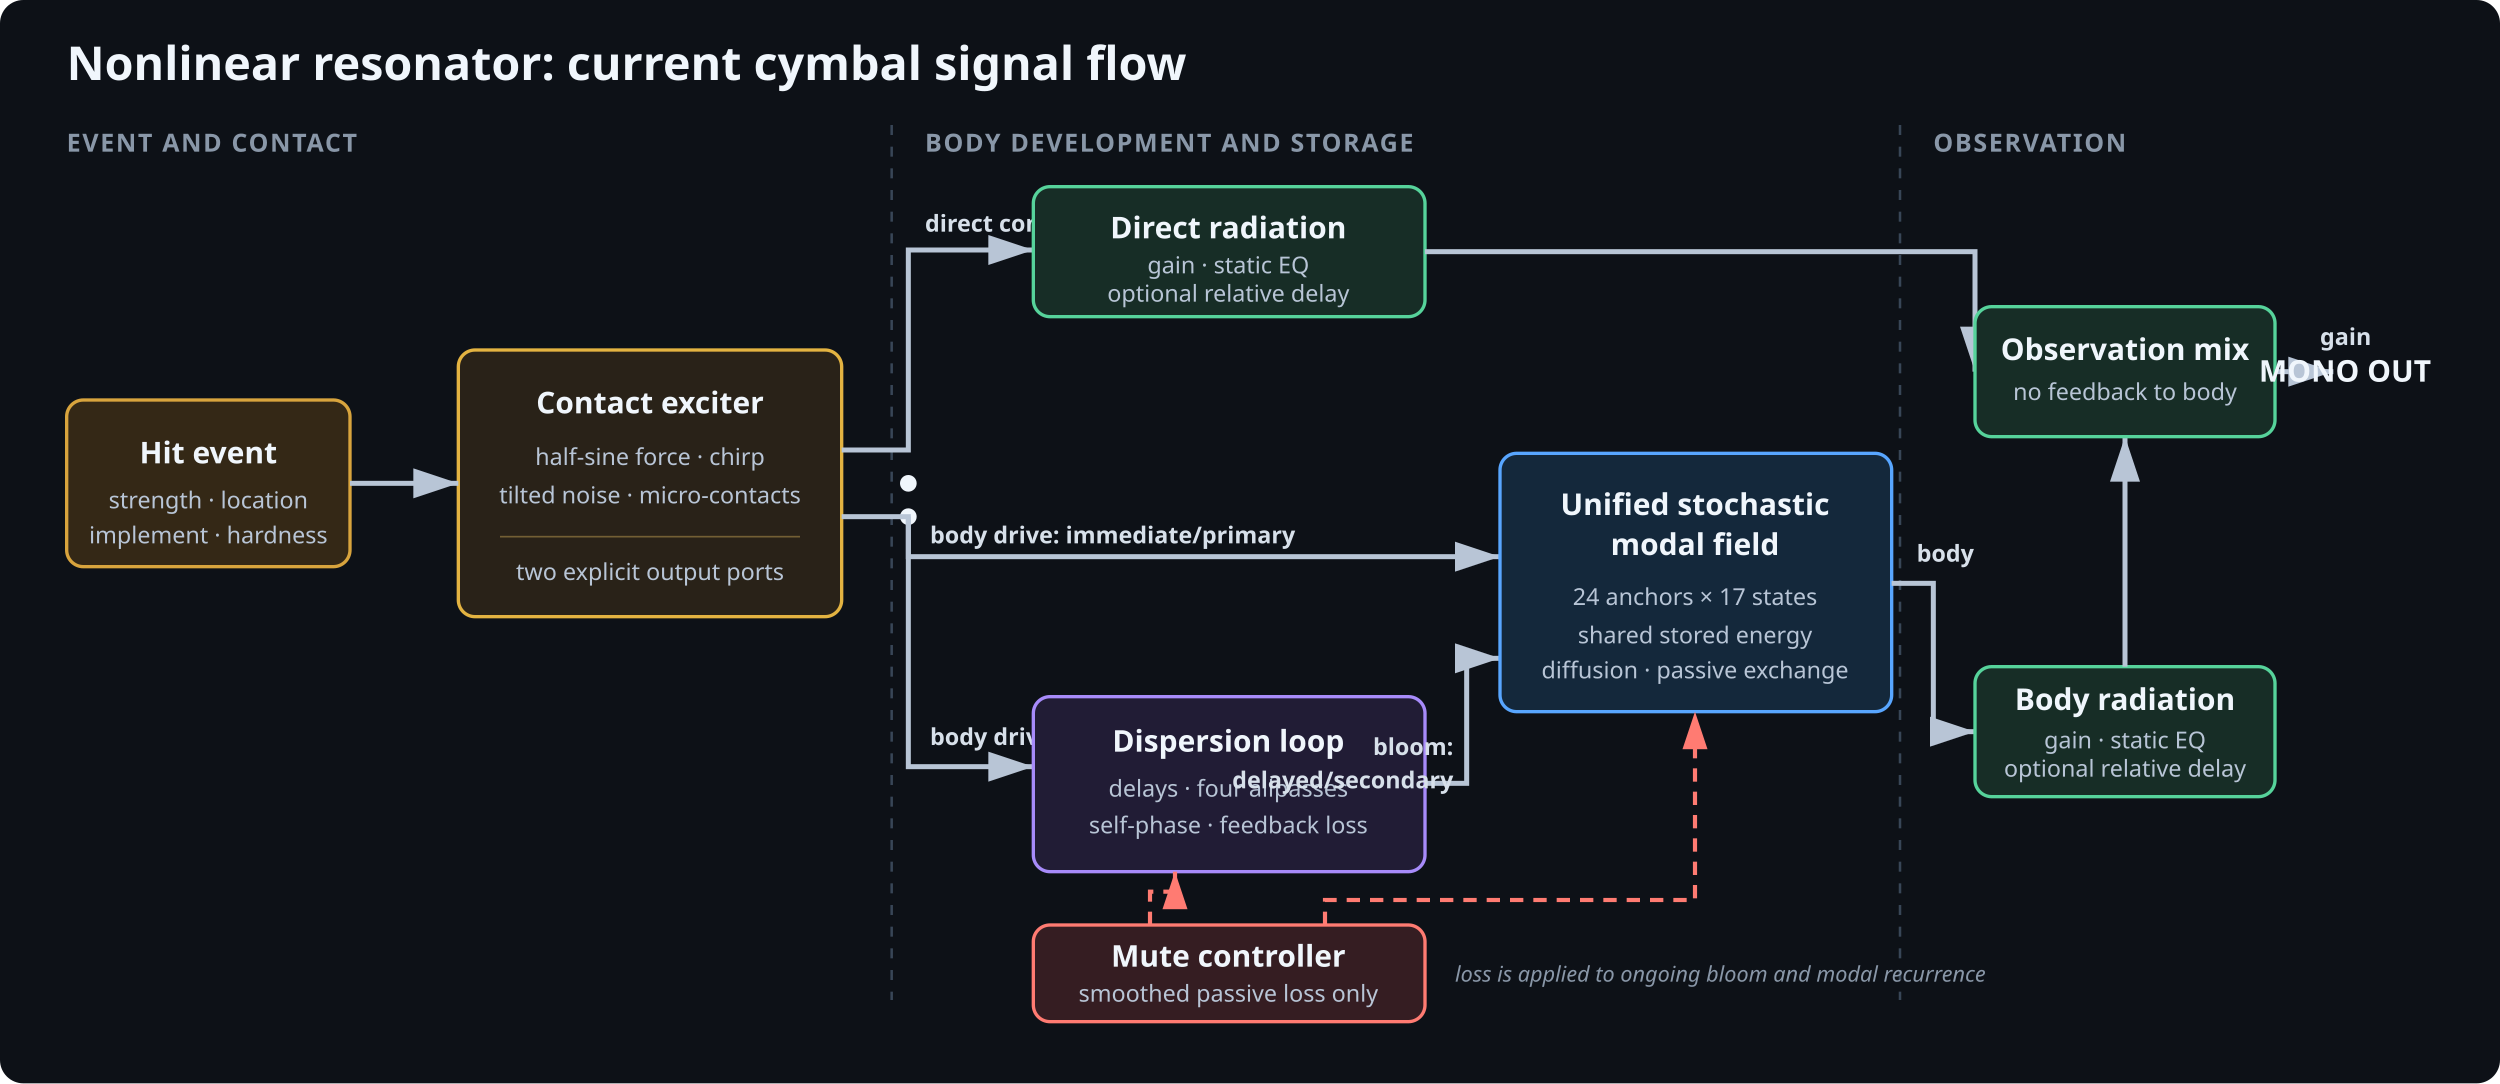
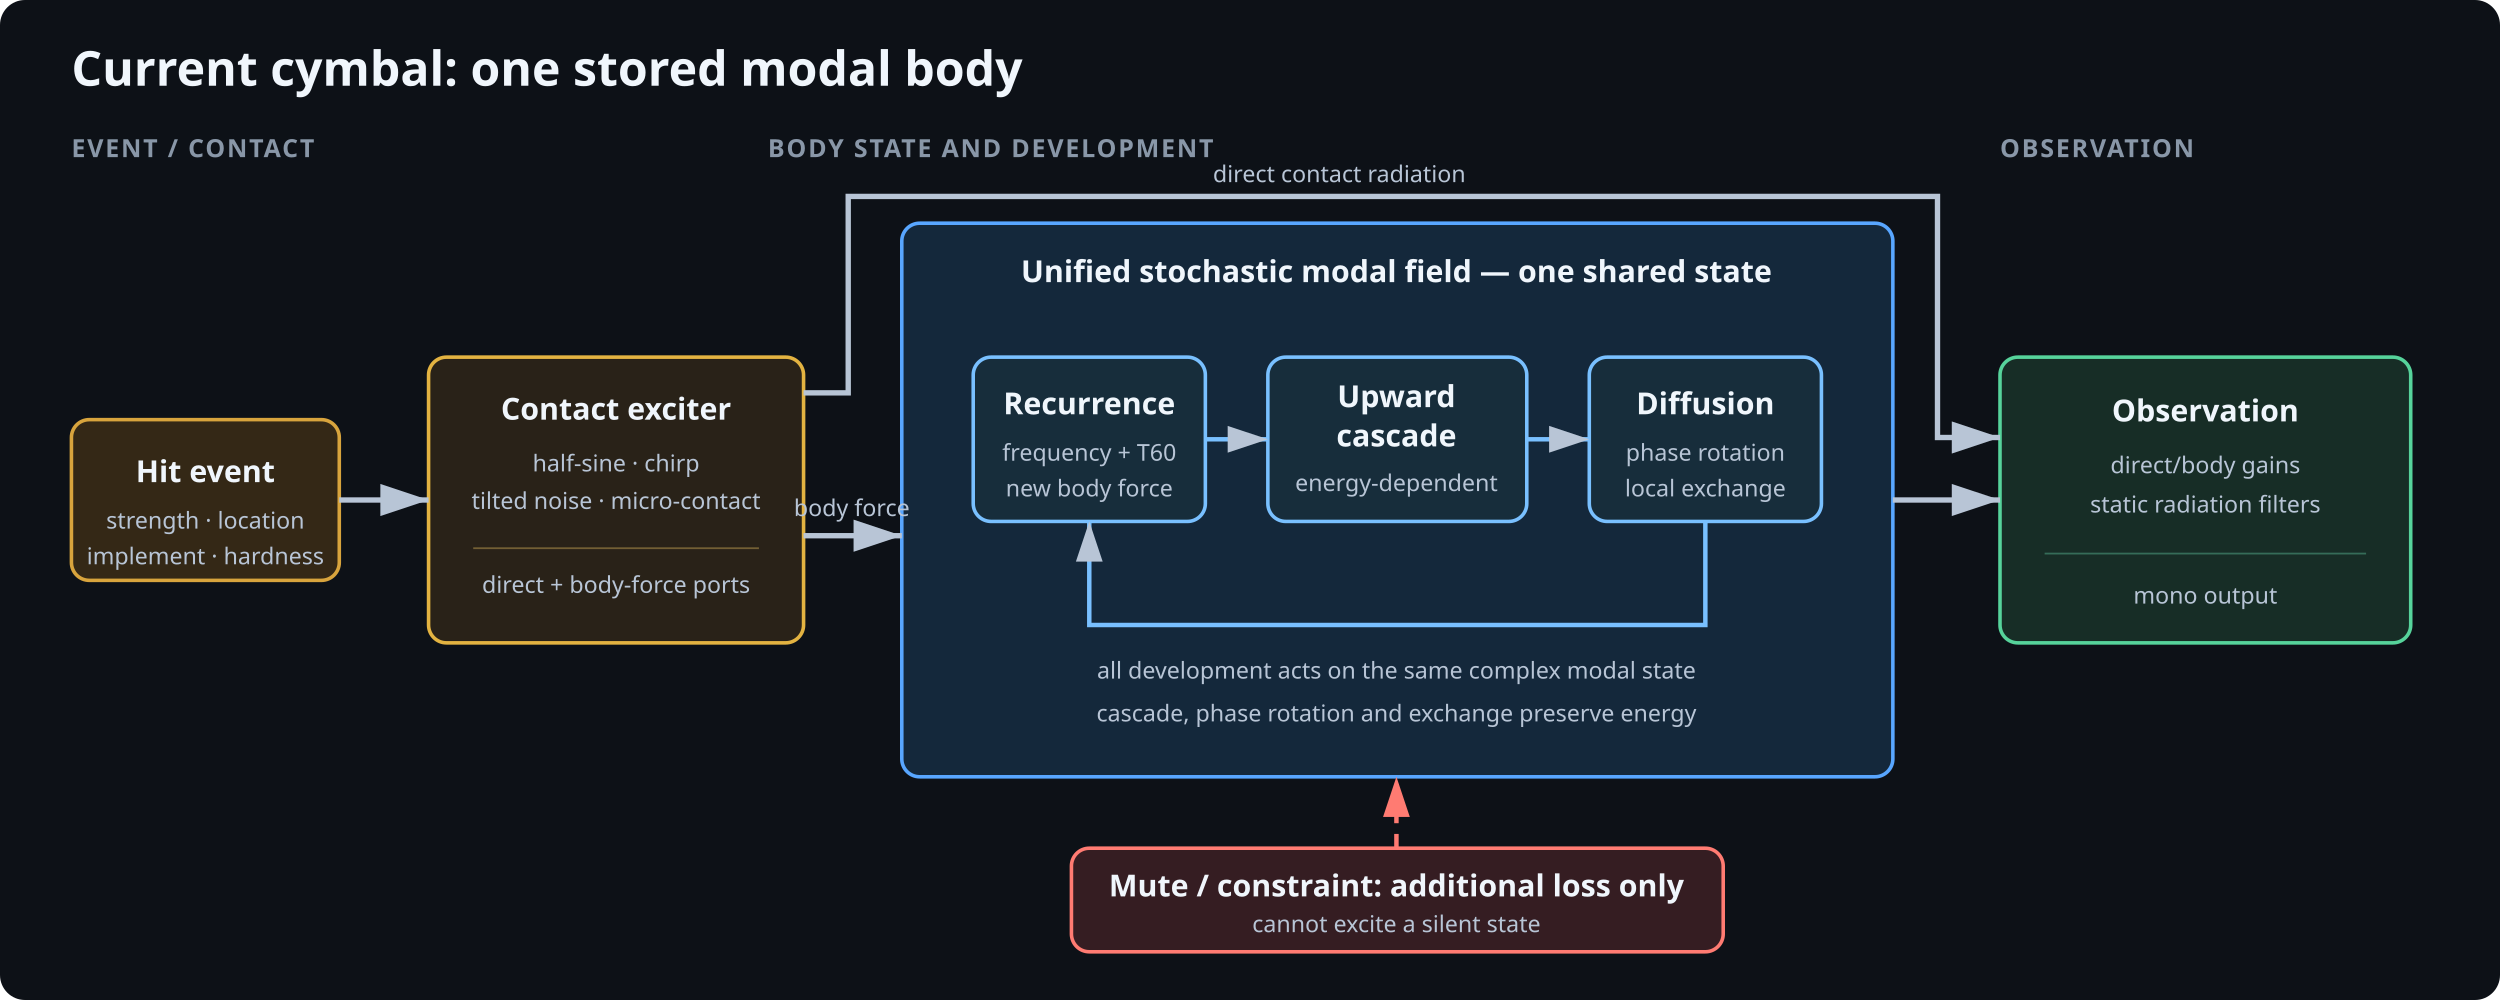
- <svg xmlns="http://www.w3.org/2000/svg" width="1500" height="650" viewBox="0 0 1500 650" role="img" aria-labelledby="title description">
+ <svg xmlns="http://www.w3.org/2000/svg" width="1400" height="560" viewBox="0 0 1400 560" role="img" aria-labelledby="title desc">
  <defs>
-     <marker id="arrow" markerWidth="10" markerHeight="10" refX="9" refY="3" orient="auto" markerUnits="strokeWidth">
+     <marker id="arrow" markerWidth="10" markerHeight="10" refX="9" refY="3" orient="auto">
      <path d="M0,0 L0,6 L9,3 z" fill="#b8c5d6" />
    </marker>
-     <marker id="loss-arrow" markerWidth="10" markerHeight="10" refX="9" refY="3" orient="auto" markerUnits="strokeWidth">
+     <marker id="lossArrow" markerWidth="10" markerHeight="10" refX="9" refY="3" orient="auto">
      <path d="M0,0 L0,6 L9,3 z" fill="#ff7b72" />
    </marker>
    <style>
-       .bg { fill:#0d1117; }
-       .title { fill:#f0f6fc; font:700 28px system-ui,sans-serif; }
-       .lane { fill:#8997a8; font:600 15px system-ui,sans-serif; letter-spacing:1px; }
-       .box { stroke-width:2; rx:10; }
-       .event { fill:#342816; stroke:#d8a43d; }
-       .contact { fill:#292218; stroke:#e3b341; }
-       .process { fill:#211c35; stroke:#a78bfa; }
-       .state { fill:#14283b; stroke:#58a6ff; }
-       .observe { fill:#172d26; stroke:#56d39b; }
-       .loss { fill:#351d22; stroke:#ff7b72; }
-       .label { fill:#f0f6fc; font:700 18px system-ui,sans-serif; text-anchor:middle; }
-       .detail { fill:#b8c5d6; font:14px system-ui,sans-serif; text-anchor:middle; }
-       .port { fill:#d7e0ea; font:600 14px system-ui,sans-serif; }
-       .flow { fill:none; stroke:#b8c5d6; stroke-width:3; marker-end:url(#arrow); }
-       .loss-flow { fill:none; stroke:#ff7b72; stroke-width:2.5; stroke-dasharray:8 6; marker-end:url(#loss-arrow); }
-       .junction { fill:#f0f6fc; }
-       .boundary { fill:none; stroke:#384657; stroke-width:1.5; stroke-dasharray:6 7; }
-       .note { fill:#8997a8; font:italic 13px system-ui,sans-serif; }
+       .bg{fill:#0d1117}.heading{fill:#f0f6fc;font:700 27px system-ui,sans-serif}
+       .lane{fill:#8997a8;font:600 14px system-ui,sans-serif;letter-spacing:1px}
+       .box{stroke-width:2;rx:10}.event{fill:#342816;stroke:#d8a43d}
+       .contact{fill:#292218;stroke:#e3b341}.body{fill:#14283b;stroke:#58a6ff}
+       .inside{fill:#172d3b;stroke:#79c0ff}.observe{fill:#172d26;stroke:#56d39b}
+       .loss{fill:#351d22;stroke:#ff7b72}.label{fill:#f0f6fc;font:700 17px system-ui,sans-serif;text-anchor:middle}
+       .detail{fill:#b8c5d6;font:13px system-ui,sans-serif;text-anchor:middle}
+       .flow{fill:none;stroke:#b8c5d6;stroke-width:3;marker-end:url(#arrow)}
+       .lossFlow{fill:none;stroke:#ff7b72;stroke-width:2.5;stroke-dasharray:8 6;marker-end:url(#lossArrow)}
+       .innerFlow{fill:none;stroke:#79c0ff;stroke-width:2.5;marker-end:url(#arrow)}
    </style>
  </defs>
-   <rect class="bg" width="1500" height="650" rx="14" />
-   <text class="title" x="40" y="48">Nonlinear resonator: current cymbal signal flow</text>
-   <text class="lane" x="40" y="91">EVENT AND CONTACT</text>
-   <text class="lane" x="555" y="91">BODY DEVELOPMENT AND STORAGE</text>
-   <text class="lane" x="1160" y="91">OBSERVATION</text>
-   <line class="boundary" x1="535" y1="75" x2="535" y2="600" />
-   <line class="boundary" x1="1140" y1="75" x2="1140" y2="600" />
-   <rect class="box event" x="40" y="240" width="170" height="100" />
-   <text class="label" x="125" y="278">Hit event</text>
-   <text class="detail" x="125" y="305">strength · location</text>
-   <text class="detail" x="125" y="326">implement · hardness</text>
-   <rect class="box contact" x="275" y="210" width="230" height="160" />
-   <text class="label" x="390" y="248">Contact exciter</text>
-   <text class="detail" x="390" y="279">half-sine force · chirp</text>
-   <text class="detail" x="390" y="302">tilted noise · micro-contacts</text>
-   <line x1="300" y1="322" x2="480" y2="322" stroke="#735f34" />
-   <text class="detail" x="390" y="348">two explicit output ports</text>
-   <path class="flow" d="M210 290 H275" />
-   <circle class="junction" cx="545" cy="290" r="5" />
-   <path class="flow" d="M505 270 H545 V150 H620" />
-   <text class="port" x="555" y="139">direct contact</text>
-   <rect class="box observe" x="620" y="112" width="235" height="78" />
-   <text class="label" x="737" y="143">Direct radiation</text>
-   <text class="detail" x="737" y="164">gain · static EQ</text>
-   <text class="detail" x="737" y="181">optional relative delay</text>
-   <path class="flow" d="M855 151 H1185 V223" />
-   <circle class="junction" cx="545" cy="310" r="5" />
-   <path class="flow" d="M505 310 H545 V334 H900" />
-   <text class="port" x="558" y="326">body drive: immediate/primary</text>
-   <path class="flow" d="M545 310 V460 H620" />
-   <text class="port" x="558" y="447">body drive</text>
-   <rect class="box process" x="620" y="418" width="235" height="105" />
-   <text class="label" x="737" y="451">Dispersion loop</text>
-   <text class="detail" x="737" y="478">delays · four allpasses</text>
-   <text class="detail" x="737" y="500">self-phase · feedback loss</text>
-   <path class="flow" d="M855 470 H880 V395 H900" />
-   <text class="port" x="872" y="453" text-anchor="end">bloom:</text>
-   <text class="port" x="872" y="473" text-anchor="end">delayed/secondary</text>
-   <rect class="box state" x="900" y="272" width="235" height="155" />
-   <text class="label" x="1017" y="309">Unified stochastic</text>
-   <text class="label" x="1017" y="333">modal field</text>
-   <text class="detail" x="1017" y="363">24 anchors × 17 states</text>
-   <text class="detail" x="1017" y="386">shared stored energy</text>
-   <text class="detail" x="1017" y="407">diffusion · passive exchange</text>
-   <path class="flow" d="M1135 350 H1160 V439 H1185" />
-   <text class="port" x="1150" y="337">body</text>
-   <rect class="box observe" x="1185" y="400" width="180" height="78" />
-   <text class="label" x="1275" y="426">Body radiation</text>
-   <text class="detail" x="1275" y="449">gain · static EQ</text>
-   <text class="detail" x="1275" y="466">optional relative delay</text>
-   <path class="flow" d="M1275 400 V262" />
-   <rect class="box observe" x="1185" y="184" width="180" height="78" />
-   <text class="label" x="1275" y="216">Observation mix</text>
-   <text class="detail" x="1275" y="240">no feedback to body</text>
-   <path class="flow" d="M1365 223 H1400" />
-   <text class="port" x="1392" y="207">gain</text>
-   <text class="label" x="1407" y="229" text-anchor="start">MONO OUT</text>
-   <rect class="box loss" x="620" y="555" width="235" height="58" />
-   <text class="label" x="737" y="580">Mute controller</text>
-   <text class="detail" x="737" y="601">smoothed passive loss only</text>
-   <path class="loss-flow" d="M690 555 V535 H705 V523" />
-   <path class="loss-flow" d="M795 555 V540 H1017 V427" />
-   <text class="note" x="873" y="589">loss is applied to ongoing bloom and modal recurrence</text>
+   <rect class="bg" width="1400" height="560" rx="14" />
+   <text class="heading" x="40" y="48">Current cymbal: one stored modal body</text>
+   <text class="lane" x="40" y="88">EVENT / CONTACT</text>
+   <text class="lane" x="430" y="88">BODY STATE AND DEVELOPMENT</text>
+   <text class="lane" x="1120" y="88">OBSERVATION</text>
+   <rect class="box event" x="40" y="235" width="150" height="90" />
+   <text class="label" x="115" y="270">Hit event</text>
+   <text class="detail" x="115" y="296">strength · location</text>
+   <text class="detail" x="115" y="316">implement · hardness</text>
+   <rect class="box contact" x="240" y="200" width="210" height="160" />
+   <text class="label" x="345" y="235">Contact exciter</text>
+   <text class="detail" x="345" y="264">half-sine · chirp</text>
+   <text class="detail" x="345" y="285">tilted noise · micro-contact</text>
+   <line x1="265" y1="307" x2="425" y2="307" stroke="#735f34" />
+   <text class="detail" x="345" y="332">direct + body-force ports</text>
+   <path class="flow" d="M190 280 H240" />
+   <rect class="box body" x="505" y="125" width="555" height="310" />
+   <text class="label" x="782" y="158">Unified stochastic modal field — one shared state</text>
+   <rect class="box inside" x="545" y="200" width="130" height="92" />
+   <text class="label" x="610" y="232">Recurrence</text>
+   <text class="detail" x="610" y="258">frequency + T60</text>
+   <text class="detail" x="610" y="278">new body force</text>
+   <rect class="box inside" x="710" y="200" width="145" height="92" />
+   <text class="label" x="782" y="228">Upward</text>
+   <text class="label" x="782" y="250">cascade</text>
+   <text class="detail" x="782" y="275">energy-dependent</text>
+   <rect class="box inside" x="890" y="200" width="130" height="92" />
+   <text class="label" x="955" y="232">Diffusion</text>
+   <text class="detail" x="955" y="258">phase rotation</text>
+   <text class="detail" x="955" y="278">local exchange</text>
+   <path class="innerFlow" d="M675 246 H710" />
+   <path class="innerFlow" d="M855 246 H890" />
+   <path class="innerFlow" d="M955 292 V350 H610 V292" />
+   <text class="detail" x="782" y="380">all development acts on the same complex modal state</text>
+   <text class="detail" x="782" y="404">cascade, phase rotation and exchange preserve energy</text>
+   <path class="flow" d="M450 300 H505" />
+   <text class="detail" x="477" y="289">body force</text>
+   <rect class="box observe" x="1120" y="200" width="230" height="160" />
+   <text class="label" x="1235" y="236">Observation</text>
+   <text class="detail" x="1235" y="265">direct/body gains</text>
+   <text class="detail" x="1235" y="287">static radiation filters</text>
+   <line x1="1145" y1="310" x2="1325" y2="310" stroke="#356c58" />
+   <text class="detail" x="1235" y="338">mono output</text>
+   <path class="flow" d="M1060 280 H1120" />
+   <path class="flow" d="M450 220 H475 V110 H1085 V245 H1120" />
+   <text class="detail" x="750" y="102">direct contact radiation</text>
+   <rect class="box loss" x="600" y="475" width="365" height="58" />
+   <text class="label" x="782" y="502">Mute / constraint: additional loss only</text>
+   <text class="detail" x="782" y="522">cannot excite a silent state</text>
+   <path class="lossFlow" d="M782 475 V435" />
</svg>
